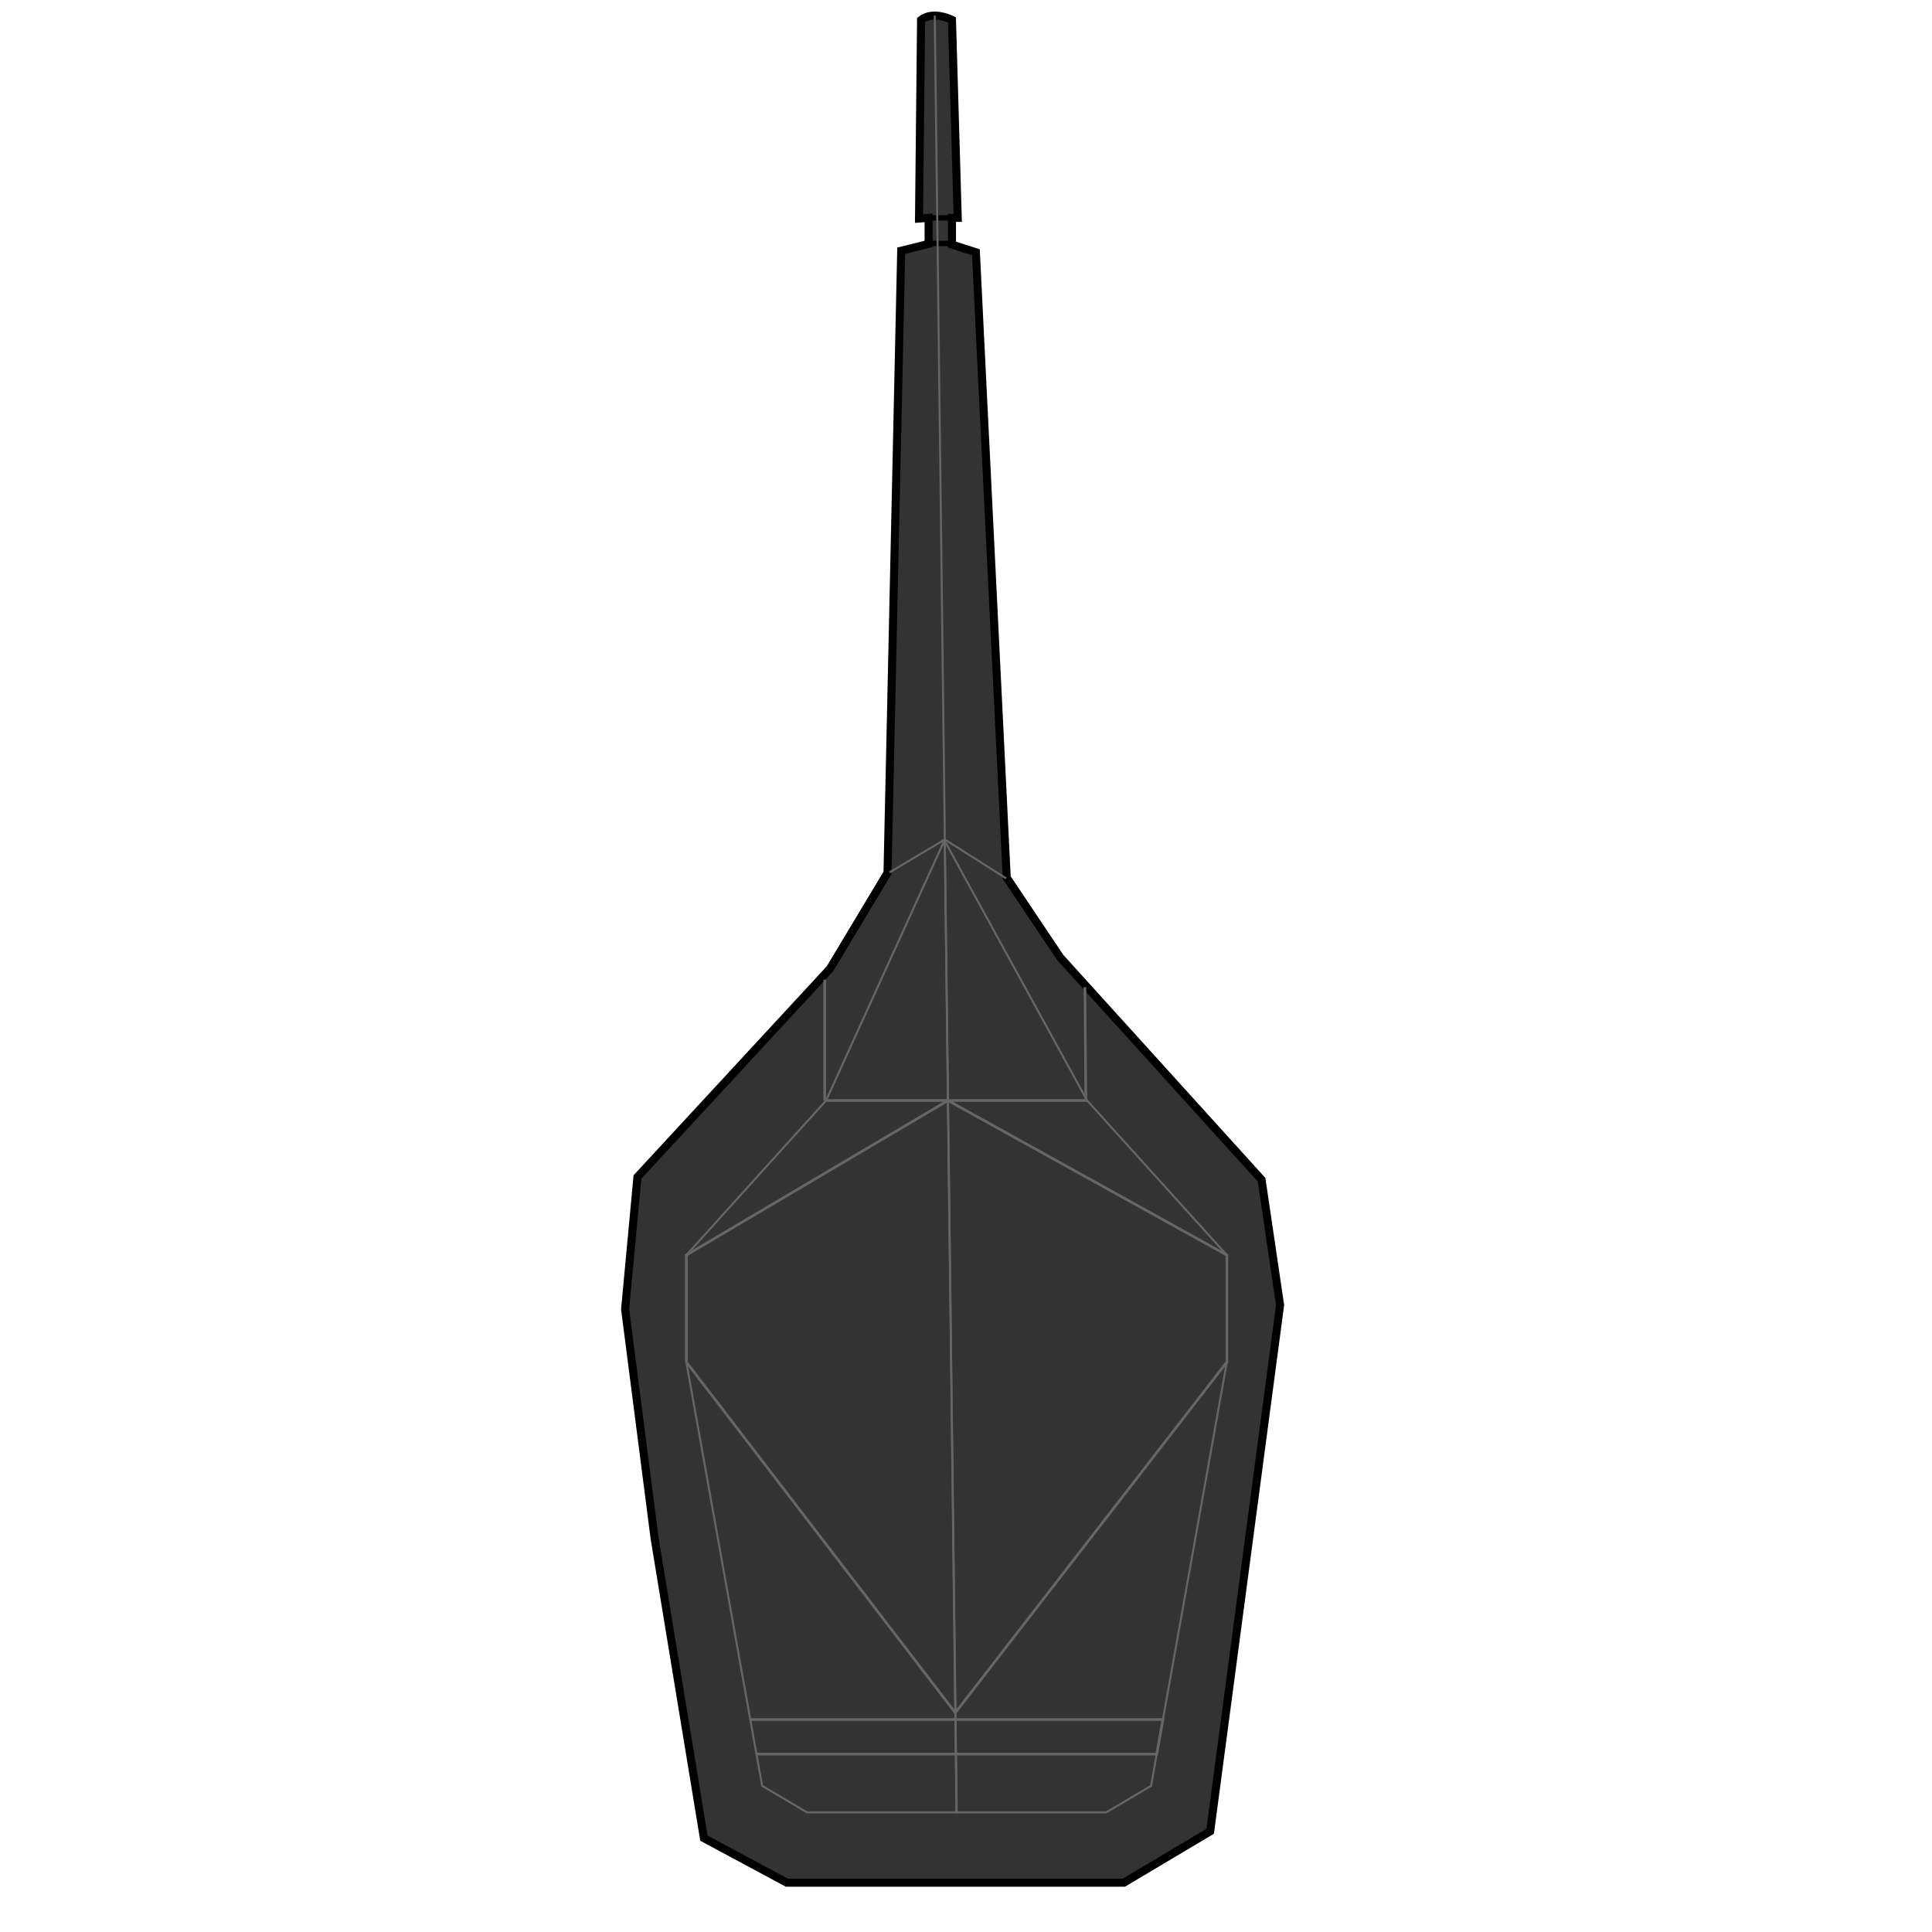
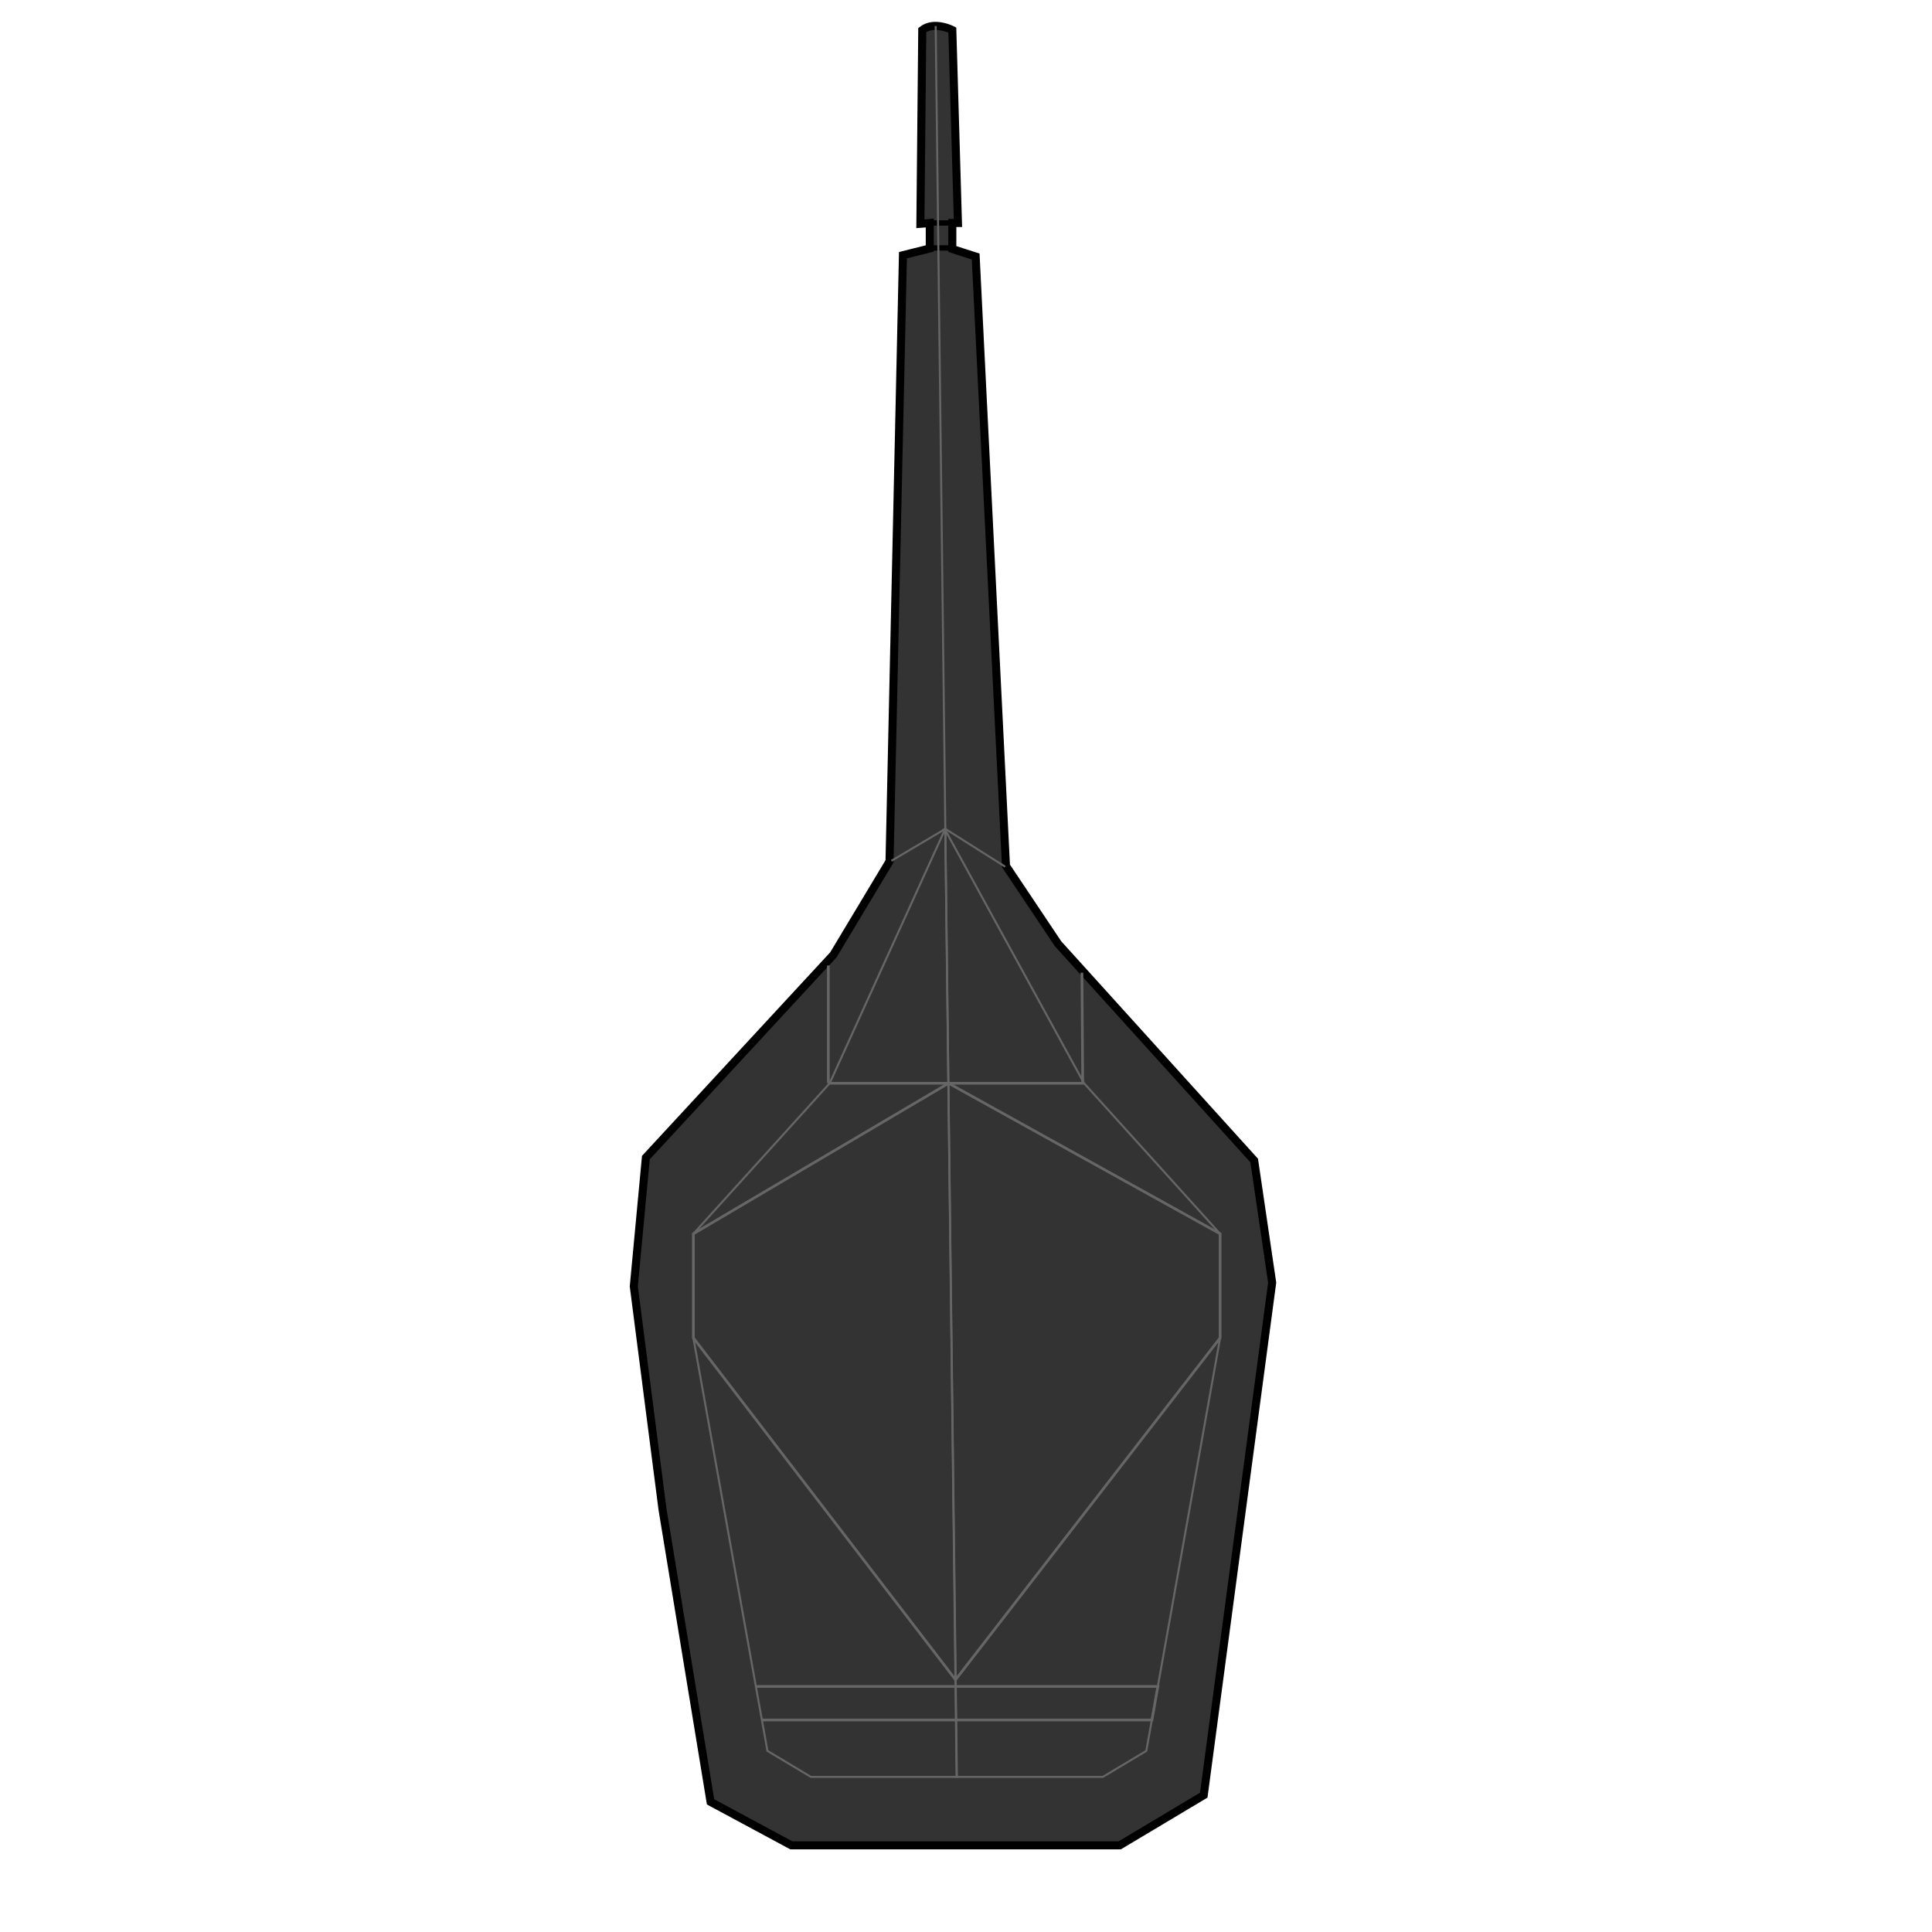
- <svg xmlns="http://www.w3.org/2000/svg" xmlns:xlink="http://www.w3.org/1999/xlink" version="1.1" id="Layer_1" x="0px" y="0px" width="720px" height="720px" viewBox="0 0 720 720" enable-background="new 0 0 720 720" xml:space="preserve">
-   <g>
-     <defs>
-       <rect id="SVGID_1_" width="720" height="720" />
-     </defs>
-     <clipPath id="SVGID_2_">
-       <use xlink:href="#SVGID_1_" overflow="visible" />
-     </clipPath>
-     <path clip-path="url(#SVGID_2_)" fill="#333333" d="M293.217,701.617h125.617l32.17-19.149l26.043-196.085l-6.894-46.724   l-75.064-82.872l-19.914-29.723l-11.49-233.053l-8.915-2.862v-9.958h0.938h1.212L354.77,7.404c0,0-6.914-3.575-11.511,0   l-0.765,74.043l2.681-0.192l0.893-0.064v9.702l-10.212,2.554l-5.107,231.829l-21.447,35.745l-71.744,77.617l-4.596,49.276   l10.979,85.276l18.382,111.83L293.217,701.617z" />
-     <path clip-path="url(#SVGID_2_)" fill="none" stroke="#000000" stroke-width="3" stroke-miterlimit="10" d="M293.217,701.617   h125.617l32.17-19.149l26.043-196.085l-6.894-46.724l-75.064-82.872l-19.914-29.723l-11.49-233.053l-8.915-2.862v-9.958h0.938   h1.212L354.77,7.404c0,0-6.914-3.575-11.511,0l-0.765,74.043l2.681-0.192l0.893-0.064v9.702l-10.212,2.554l-5.107,231.829   l-21.447,35.745l-71.744,77.617l-4.596,49.276l10.979,85.276l18.382,111.83L293.217,701.617z" />
-     <line clip-path="url(#SVGID_2_)" fill="none" stroke="#000000" stroke-width="2" stroke-miterlimit="10" x1="346.898" y1="81.191" x2="354.43" y2="81.191" />
-     <line clip-path="url(#SVGID_2_)" fill="none" stroke="#000000" stroke-width="2" stroke-miterlimit="10" x1="346.898" y1="90.724" x2="354.43" y2="90.724" />
-     <polyline clip-path="url(#SVGID_2_)" fill="none" stroke="#666666" stroke-width="0.75" stroke-miterlimit="10" points="   351.212,312.851 351.373,313.204 352.11,314.825  " />
-     <polyline clip-path="url(#SVGID_2_)" fill="none" stroke="#666666" stroke-width="0.75" stroke-miterlimit="10" points="   348.361,5.817 352.111,312.852 331.515,325.106  " />
-     <polyline clip-path="url(#SVGID_2_)" fill="none" stroke="#666666" stroke-width="0.75" stroke-miterlimit="10" points="   374.962,327.362 352.11,312.851 351.95,313.204 351.212,314.825 307.856,410.127 255.77,467.745 255.77,507.574 284.025,665.532    300.707,675.403 356.536,675.403 352.11,314.298  " />
-     <polyline clip-path="url(#SVGID_2_)" fill="none" stroke="#666666" stroke-width="0.75" stroke-miterlimit="10" points="   351.95,313.204 405.139,410.127 457.224,467.746 457.224,507.574 428.969,665.532 412.288,675.404 356.458,675.404 352.11,313.532     " />
-     <line clip-path="url(#SVGID_2_)" fill="none" stroke="#666666" stroke-miterlimit="10" x1="404.666" y1="410.127" x2="404.315" y2="367.883" />
-     <line clip-path="url(#SVGID_2_)" fill="none" stroke="#666666" stroke-miterlimit="10" x1="307.855" y1="410.127" x2="405.139" y2="410.127" />
-     <line clip-path="url(#SVGID_2_)" fill="none" stroke="#666666" stroke-miterlimit="10" x1="307.345" y1="365.106" x2="307.345" y2="410.127" />
-     <polygon clip-path="url(#SVGID_2_)" fill="none" stroke="#666666" stroke-miterlimit="10" points="353.285,410.127 255.77,467.745    255.77,507.574 356.012,638.292 457.224,507.574 457.224,467.745  " />
-     <polyline clip-path="url(#SVGID_2_)" fill="none" stroke="#666666" stroke-miterlimit="10" points="279.605,640.819    433.39,640.819 431.084,653.707 281.91,653.707  " />
+ <svg xmlns="http://www.w3.org/2000/svg" xmlns:xlink="http://www.w3.org/1999/xlink" version="1.1" x="0px" y="0px" viewBox="0 0 720 720" style="enable-background:new 0 0 720 720;" xml:space="preserve">
+   <style type="text/css">
+ 	.st0{display:none;}
+ 	.st1{display:inline;fill:#1A1A1A;}
+ 	.st2{display:inline;fill:none;stroke:#000000;stroke-miterlimit:10;}
+ 	.st3{display:inline;fill:#4D4D4D;}
+ 	.st4{display:inline;fill:#333333;}
+ 	.st5{display:inline;}
+ 	.st6{clip-path:url(#SVGID_2_);fill:#333333;}
+ 	.st7{clip-path:url(#SVGID_4_);fill:none;stroke:#000000;stroke-miterlimit:10;}
+ 	.st8{clip-path:url(#SVGID_6_);fill:none;}
+ 	.st9{clip-path:url(#SVGID_8_);fill:none;stroke:#1A1A1A;stroke-miterlimit:10;}
+ 	.st10{clip-path:url(#SVGID_10_);fill:#1A1A1A;}
+ 	.st11{clip-path:url(#SVGID_12_);fill:none;stroke:#000000;stroke-miterlimit:10;}
+ 	.st12{clip-path:url(#SVGID_14_);fill:none;stroke:#808080;stroke-miterlimit:10;}
+ 	.st13{clip-path:url(#SVGID_16_);fill:none;stroke:#808080;stroke-miterlimit:10;}
+ 	.st14{clip-path:url(#SVGID_18_);fill:none;stroke:#808080;stroke-miterlimit:10;}
+ 	.st15{clip-path:url(#SVGID_20_);fill:none;stroke:#1A1A1A;stroke-miterlimit:10;}
+ 	.st16{clip-path:url(#SVGID_22_);fill:none;}
+ 	.st17{clip-path:url(#SVGID_24_);fill:none;stroke:#808080;stroke-miterlimit:10;}
+ 	.st18{clip-path:url(#SVGID_26_);fill:none;}
+ 	.st19{clip-path:url(#SVGID_28_);fill:none;stroke:#808080;stroke-miterlimit:10;}
+ 	.st20{clip-path:url(#SVGID_30_);fill:#1A1A1A;}
+ 	.st21{clip-path:url(#SVGID_32_);fill:none;stroke:#808080;stroke-miterlimit:10;}
+ 	.st22{clip-path:url(#SVGID_34_);fill:none;}
+ 	.st23{clip-path:url(#SVGID_36_);fill:none;stroke:#808080;stroke-miterlimit:10;}
+ 	.st24{clip-path:url(#SVGID_38_);fill:none;stroke:#333333;stroke-miterlimit:10;}
+ 	.st25{clip-path:url(#SVGID_40_);fill:none;}
+ 	.st26{clip-path:url(#SVGID_42_);fill:none;stroke:#333333;stroke-miterlimit:10;}
+ 	.st27{clip-path:url(#SVGID_44_);fill:none;}
+ 	.st28{clip-path:url(#SVGID_46_);fill:none;stroke:#4D4D4D;stroke-miterlimit:10;}
+ 	.st29{clip-path:url(#SVGID_48_);fill:none;}
+ 	.st30{clip-path:url(#SVGID_50_);fill:none;stroke:#4D4D4D;stroke-miterlimit:10;}
+ 	.st31{clip-path:url(#SVGID_52_);fill:none;}
+ 	.st32{clip-path:url(#SVGID_54_);fill:none;stroke:#4D4D4D;stroke-miterlimit:10;}
+ 	.st33{clip-path:url(#SVGID_56_);fill:none;}
+ 	.st34{clip-path:url(#SVGID_58_);fill:none;stroke:#4D4D4D;stroke-miterlimit:10;}
+ 	.st35{clip-path:url(#SVGID_60_);fill:#111111;}
+ 	.st36{clip-path:url(#SVGID_62_);fill:none;stroke:#808080;stroke-miterlimit:10;}
+ 	.st37{clip-path:url(#SVGID_64_);fill:#111111;}
+ 	.st38{clip-path:url(#SVGID_66_);fill:none;stroke:#808080;stroke-miterlimit:10;}
+ 	.st39{clip-path:url(#SVGID_68_);fill:none;stroke:#000000;stroke-miterlimit:10;}
+ 	.st40{clip-path:url(#SVGID_70_);fill:#333333;}
+ 	.st41{clip-path:url(#SVGID_72_);fill:none;stroke:#000000;stroke-width:3;stroke-miterlimit:10;}
+ 	.st42{clip-path:url(#SVGID_74_);fill:none;stroke:#000000;stroke-width:2;stroke-miterlimit:10;}
+ 	.st43{clip-path:url(#SVGID_76_);fill:none;stroke:#000000;stroke-width:2;stroke-miterlimit:10;}
+ 	.st44{clip-path:url(#SVGID_78_);fill:none;stroke:#666666;stroke-width:0.75;stroke-miterlimit:10;}
+ 	.st45{clip-path:url(#SVGID_80_);fill:none;stroke:#666666;stroke-width:0.75;stroke-miterlimit:10;}
+ 	.st46{clip-path:url(#SVGID_82_);fill:none;stroke:#666666;stroke-width:0.75;stroke-miterlimit:10;}
+ 	.st47{clip-path:url(#SVGID_84_);fill:none;stroke:#666666;stroke-width:0.75;stroke-miterlimit:10;}
+ 	.st48{clip-path:url(#SVGID_86_);fill:none;stroke:#666666;stroke-miterlimit:10;}
+ 	.st49{clip-path:url(#SVGID_88_);fill:none;stroke:#666666;stroke-miterlimit:10;}
+ 	.st50{clip-path:url(#SVGID_90_);fill:none;stroke:#666666;stroke-miterlimit:10;}
+ 	.st51{clip-path:url(#SVGID_92_);fill:none;stroke:#666666;stroke-miterlimit:10;}
+ 	.st52{clip-path:url(#SVGID_94_);fill:none;stroke:#666666;stroke-miterlimit:10;}
+ </style>
+   <g id="Layer_1" class="st0">
+     <polygon class="st1" points="275.7,179.8 246.9,179.8 259.6,189.5  " />
+     <polygon class="st2" points="275.7,179.8 246.9,179.8 259.6,189.5  " />
+     <polyline class="st2" points="445.5,187 429.6,178.1 457.6,178.1 458.5,178.1  " />
+     <polyline class="st3" points="229.9,173.3 239.5,678.3 247.4,678.3 244.8,526.3 237.5,467.6 241.1,419.2 243.5,416.9 239,173.6    231,173.8  " />
+     <polyline class="st2" points="229.9,173.3 239.5,678.3 247.4,678.3 244.8,526.3 237.5,467.6 241.1,419.2 243.5,416.9 239,173.6    231,173.8  " />
+     <polyline class="st3" points="476.5,170.7 478.3,675.8 470.3,675.9 469.6,523.9 475.5,465.1 470.8,416.7 468.4,414.6 467.4,171.2    475.4,171.3  " />
+     <polyline class="st2" points="476.5,170.7 478.3,675.8 470.3,675.9 469.6,523.9 475.5,465.1 470.8,416.7 468.4,414.6 467.4,171.2    475.4,171.3  " />
+     <polyline class="st4" points="259.6,189.5 259.7,190.4 275.7,282.8 241.1,288.8 239,173.6  " />
+     <polyline class="st2" points="259.6,189.5 259.7,190.4 275.7,282.8 241.1,288.8 239,173.6  " />
+     <g class="st5">
+       <g>
+         <defs>
+           <rect id="SVGID_1_" x="9.2" y="76" width="701.6" height="701.6" />
+         </defs>
+         <clipPath id="SVGID_2_">
+           <use xlink:href="#SVGID_1_" style="overflow:visible;" />
+         </clipPath>
+         <path class="st6" d="M276.1,283.2l32,5.2l23.5-7.6l1.5-1.7l42,1l16.2,0.2h1.7l22.9,8.1l24.9,2.1l26.7-3.7c0,0,0.5-115.4,0-115.6     c-0.5-0.2-17.8,12.8-17.8,12.8l-4,3.3l-17.3-10.1l-7.4-4.2l-31.3-9.8l-75,1l-28.7,9.9l-25.8,15.1" />
+       </g>
+       <g>
+         <defs>
+           <rect id="SVGID_3_" x="9.2" y="76" width="701.6" height="701.6" />
+         </defs>
+         <clipPath id="SVGID_4_">
+           <use xlink:href="#SVGID_3_" style="overflow:visible;" />
+         </clipPath>
+         <path class="st7" d="M276.1,283.2l32,5.2l23.5-7.6l1.5-1.7l42,1l16.2,0.2h1.7l22.9,8.1l24.9,2.1l26.7-3.7c0,0,0.5-115.4,0-115.6     c-0.5-0.2-17.8,12.8-17.8,12.8l-4,3.3l-17.3-10.1l-7.4-4.2l-31.3-9.8l-75,1l-28.7,9.9l-25.8,15.1" />
+       </g>
+       <g>
+         <defs>
+           <rect id="SVGID_5_" x="9.2" y="76" width="701.6" height="701.6" />
+         </defs>
+         <clipPath id="SVGID_6_">
+           <use xlink:href="#SVGID_5_" style="overflow:visible;" />
+         </clipPath>
+         <line class="st8" x1="260.1" y1="189.2" x2="276.1" y2="283.2" />
+       </g>
+       <g>
+         <defs>
+           <rect id="SVGID_7_" x="9.2" y="76" width="701.6" height="701.6" />
+         </defs>
+         <clipPath id="SVGID_8_">
+           <use xlink:href="#SVGID_7_" style="overflow:visible;" />
+         </clipPath>
+         <line class="st9" x1="260.1" y1="189.2" x2="276.1" y2="283.2" />
+       </g>
+       <g>
+         <defs>
+           <rect id="SVGID_9_" x="9.2" y="76" width="701.6" height="701.6" />
+         </defs>
+         <clipPath id="SVGID_10_">
+           <use xlink:href="#SVGID_9_" style="overflow:visible;" />
+         </clipPath>
+         <polygon class="st10" points="459.3,177.3 451.5,182.5 445.5,187 439.9,184 428.8,177.5 444.1,177.4    " />
+       </g>
+       <g>
+         <defs>
+           <rect id="SVGID_11_" x="9.2" y="76" width="701.6" height="701.6" />
+         </defs>
+         <clipPath id="SVGID_12_">
+           <use xlink:href="#SVGID_11_" style="overflow:visible;" />
+         </clipPath>
+         <polygon class="st11" points="459.3,177.3 451.5,182.5 445.5,187 439.9,184 428.8,177.5 444.1,177.4    " />
+       </g>
+       <g>
+         <defs>
+           <rect id="SVGID_13_" x="9.2" y="76" width="701.6" height="701.6" />
+         </defs>
+         <clipPath id="SVGID_14_">
+           <use xlink:href="#SVGID_13_" style="overflow:visible;" />
+         </clipPath>
+         <polyline class="st12" points="314.6,164.2 333,279.1 391.2,280.3 415.9,288.4 420.9,173    " />
+       </g>
+       <g>
+         <defs>
+           <rect id="SVGID_15_" x="9.2" y="76" width="701.6" height="701.6" />
+         </defs>
+         <clipPath id="SVGID_16_">
+           <use xlink:href="#SVGID_15_" style="overflow:visible;" />
+         </clipPath>
+         <line class="st13" x1="389.6" y1="163.3" x2="393" y2="280.3" />
+       </g>
+       <g>
+         <defs>
+           <rect id="SVGID_17_" x="9.2" y="76" width="701.6" height="701.6" />
+         </defs>
+         <clipPath id="SVGID_18_">
+           <use xlink:href="#SVGID_17_" style="overflow:visible;" />
+         </clipPath>
+         <line class="st14" x1="309.1" y1="288.1" x2="285.3" y2="174.5" />
+       </g>
+       <g>
+         <defs>
+           <rect id="SVGID_19_" x="9.2" y="76" width="701.6" height="701.6" />
+         </defs>
+         <clipPath id="SVGID_20_">
+           <use xlink:href="#SVGID_19_" style="overflow:visible;" />
+         </clipPath>
+         <line class="st15" x1="440.8" y1="289.8" x2="445.5" y2="187" />
+       </g>
+       <g>
+         <defs>
+           <rect id="SVGID_21_" x="9.2" y="76" width="701.6" height="701.6" />
+         </defs>
+         <clipPath id="SVGID_22_">
+           <use xlink:href="#SVGID_21_" style="overflow:visible;" />
+         </clipPath>
+         <line class="st16" x1="443" y1="675.3" x2="443" y2="676.4" />
+       </g>
+       <g>
+         <defs>
+           <rect id="SVGID_23_" x="9.2" y="76" width="701.6" height="701.6" />
+         </defs>
+         <clipPath id="SVGID_24_">
+           <use xlink:href="#SVGID_23_" style="overflow:visible;" />
+         </clipPath>
+         <line class="st17" x1="443" y1="675.3" x2="443" y2="676.4" />
+       </g>
+       <g>
+         <defs>
+           <rect id="SVGID_25_" x="9.2" y="76" width="701.6" height="701.6" />
+         </defs>
+         <clipPath id="SVGID_26_">
+           <use xlink:href="#SVGID_25_" style="overflow:visible;" />
+         </clipPath>
+         <line class="st18" x1="440.8" y1="293.3" x2="443" y2="672.4" />
+       </g>
+       <g>
+         <defs>
+           <rect id="SVGID_27_" x="9.2" y="76" width="701.6" height="701.6" />
+         </defs>
+         <clipPath id="SVGID_28_">
+           <use xlink:href="#SVGID_27_" style="overflow:visible;" />
+         </clipPath>
+         <line class="st19" x1="440.8" y1="293.3" x2="443" y2="672.4" />
+       </g>
+       <g>
+         <defs>
+           <rect id="SVGID_29_" x="9.2" y="76" width="701.6" height="701.6" />
+         </defs>
+         <clipPath id="SVGID_30_">
+           <use xlink:href="#SVGID_29_" style="overflow:visible;" />
+         </clipPath>
+         <polyline class="st20" points="440.8,290.5 415.9,288.4 391.2,280.3 334.2,279.2 309.1,288.1 276.1,283.2 241.1,288.8      243.5,416.9 241.1,419.2 237.5,467.6 244.8,526.3 247.4,678.3 304.5,678.4 306.7,672.9 409.2,672.9 411.2,676.9 470.3,675.9      469.6,523.9 475.5,465.1 470.8,416.7 468.4,414.6 467.4,286.8 440.8,290.5 440.8,293.3    " />
+       </g>
+       <g>
+         <defs>
+           <rect id="SVGID_31_" x="9.2" y="76" width="701.6" height="701.6" />
+         </defs>
+         <clipPath id="SVGID_32_">
+           <use xlink:href="#SVGID_31_" style="overflow:visible;" />
+         </clipPath>
+         <polyline class="st21" points="440.8,290.5 415.9,288.4 391.2,280.3 334.2,279.2 309.1,288.1 276.1,283.2 241.1,288.8      243.5,416.9 241.1,419.2 237.5,467.6 244.8,526.3 247.4,678.3 304.5,678.4 306.7,672.9 409.2,672.9 411.2,676.9 470.3,675.9      469.6,523.9 475.5,465.1 470.8,416.7 468.4,414.6 467.4,286.8 440.8,290.5 440.8,293.3    " />
+       </g>
+       <g>
+         <defs>
+           <rect id="SVGID_33_" x="9.2" y="76" width="701.6" height="701.6" />
+         </defs>
+         <clipPath id="SVGID_34_">
+           <use xlink:href="#SVGID_33_" style="overflow:visible;" />
+         </clipPath>
+         <line class="st22" x1="440.8" y1="289.8" x2="440.8" y2="290.5" />
+       </g>
+       <g>
+         <defs>
+           <rect id="SVGID_35_" x="9.2" y="76" width="701.6" height="701.6" />
+         </defs>
+         <clipPath id="SVGID_36_">
+           <use xlink:href="#SVGID_35_" style="overflow:visible;" />
+         </clipPath>
+         <line class="st23" x1="440.8" y1="289.8" x2="440.8" y2="290.5" />
+       </g>
+       <g>
+         <defs>
+           <rect id="SVGID_37_" x="9.2" y="76" width="701.6" height="701.6" />
+         </defs>
+         <clipPath id="SVGID_38_">
+           <use xlink:href="#SVGID_37_" style="overflow:visible;" />
+         </clipPath>
+         <line class="st24" x1="275.5" y1="283.7" x2="275.5" y2="678.4" />
+       </g>
+       <g>
+         <defs>
+           <rect id="SVGID_39_" x="9.2" y="76" width="701.6" height="701.6" />
+         </defs>
+         <clipPath id="SVGID_40_">
+           <use xlink:href="#SVGID_39_" style="overflow:visible;" />
+         </clipPath>
+       </g>
+       <g>
+         <defs>
+           <rect id="SVGID_41_" x="9.2" y="76" width="701.6" height="701.6" />
+         </defs>
+         <clipPath id="SVGID_42_">
+           <use xlink:href="#SVGID_41_" style="overflow:visible;" />
+         </clipPath>
+         <line class="st26" x1="440.7" y1="290.8" x2="440.7" y2="675.9" />
+       </g>
+       <g>
+         <defs>
+           <rect id="SVGID_43_" x="9.2" y="76" width="701.6" height="701.6" />
+         </defs>
+         <clipPath id="SVGID_44_">
+           <use xlink:href="#SVGID_43_" style="overflow:visible;" />
+         </clipPath>
+         <line class="st27" x1="308.4" y1="288.1" x2="306.3" y2="672.9" />
+       </g>
+       <g>
+         <defs>
+           <rect id="SVGID_45_" x="9.2" y="76" width="701.6" height="701.6" />
+         </defs>
+         <clipPath id="SVGID_46_">
+           <use xlink:href="#SVGID_45_" style="overflow:visible;" />
+         </clipPath>
+         <line class="st28" x1="308.4" y1="288.1" x2="306.3" y2="672.9" />
+       </g>
+       <g>
+         <defs>
+           <rect id="SVGID_47_" x="9.2" y="76" width="701.6" height="701.6" />
+         </defs>
+         <clipPath id="SVGID_48_">
+           <use xlink:href="#SVGID_47_" style="overflow:visible;" />
+         </clipPath>
+         <line class="st29" x1="333.8" y1="278.5" x2="331.6" y2="675.2" />
+       </g>
+       <g>
+         <defs>
+           <rect id="SVGID_49_" x="9.2" y="76" width="701.6" height="701.6" />
+         </defs>
+         <clipPath id="SVGID_50_">
+           <use xlink:href="#SVGID_49_" style="overflow:visible;" />
+         </clipPath>
+         <line class="st30" x1="333.8" y1="278.5" x2="331.6" y2="675.2" />
+       </g>
+       <g>
+         <defs>
+           <rect id="SVGID_51_" x="9.2" y="76" width="701.6" height="701.6" />
+         </defs>
+         <clipPath id="SVGID_52_">
+           <use xlink:href="#SVGID_51_" style="overflow:visible;" />
+         </clipPath>
+         <line class="st31" x1="390.4" y1="280.3" x2="388.2" y2="675.2" />
+       </g>
+       <g>
+         <defs>
+           <rect id="SVGID_53_" x="9.2" y="76" width="701.6" height="701.6" />
+         </defs>
+         <clipPath id="SVGID_54_">
+           <use xlink:href="#SVGID_53_" style="overflow:visible;" />
+         </clipPath>
+         <line class="st32" x1="390.4" y1="280.3" x2="388.2" y2="675.2" />
+       </g>
+       <g>
+         <defs>
+           <rect id="SVGID_55_" x="9.2" y="76" width="701.6" height="701.6" />
+         </defs>
+         <clipPath id="SVGID_56_">
+           <use xlink:href="#SVGID_55_" style="overflow:visible;" />
+         </clipPath>
+         <line class="st33" x1="412.1" y1="288.1" x2="410" y2="672.9" />
+       </g>
+       <g>
+         <defs>
+           <rect id="SVGID_57_" x="9.2" y="76" width="701.6" height="701.6" />
+         </defs>
+         <clipPath id="SVGID_58_">
+           <use xlink:href="#SVGID_57_" style="overflow:visible;" />
+         </clipPath>
+         <line class="st34" x1="412.1" y1="288.1" x2="410" y2="672.9" />
+       </g>
+       <g>
+         <defs>
+           <rect id="SVGID_59_" x="9.2" y="76" width="701.6" height="701.6" />
+         </defs>
+         <clipPath id="SVGID_60_">
+           <use xlink:href="#SVGID_59_" style="overflow:visible;" />
+         </clipPath>
+         <polyline class="st35" points="476.8,171.5 492.8,222.8 500.9,651.3 478.3,675.8    " />
+       </g>
+       <g>
+         <defs>
+           <rect id="SVGID_61_" x="9.2" y="76" width="701.6" height="701.6" />
+         </defs>
+         <clipPath id="SVGID_62_">
+           <use xlink:href="#SVGID_61_" style="overflow:visible;" />
+         </clipPath>
+         <polyline class="st36" points="476.8,171.5 492.8,222.8 500.9,651.3 478.3,675.8    " />
+       </g>
+       <g>
+         <defs>
+           <rect id="SVGID_63_" x="9.2" y="76" width="701.6" height="701.6" />
+         </defs>
+         <clipPath id="SVGID_64_">
+           <use xlink:href="#SVGID_63_" style="overflow:visible;" />
+         </clipPath>
+         <polyline class="st37" points="228.3,175.8 212.7,227.2 215.1,656 239.5,677.7    " />
+       </g>
+       <g>
+         <defs>
+           <rect id="SVGID_65_" x="9.2" y="76" width="701.6" height="701.6" />
+         </defs>
+         <clipPath id="SVGID_66_">
+           <use xlink:href="#SVGID_65_" style="overflow:visible;" />
+         </clipPath>
+         <polyline class="st38" points="228.3,175.8 212.7,227.2 215.1,656 239.5,677.7    " />
+       </g>
+       <g>
+         <defs>
+           <rect id="SVGID_67_" x="9.2" y="76" width="701.6" height="701.6" />
+         </defs>
+         <clipPath id="SVGID_68_">
+           <use xlink:href="#SVGID_67_" style="overflow:visible;" />
+         </clipPath>
+         <polygon class="st39" points="213.2,226 228.5,173.6 238.5,173.6 259,189.1 259.7,189.4 284.6,174.5 314.3,164.3 389.8,163.3      420.7,172.9 445.6,187 467.1,171 476.9,171 492.6,222.5 500.9,651.3 477.5,676.3 470.1,676.3 411.5,676.3 409.3,673 306.8,673      304.8,678.3 240.1,678.3 214.9,655.7    " />
+       </g>
+     </g>
+   </g>
+   <g id="Layer_2">
+     <g>
+       <g>
+         <defs>
+           <rect id="SVGID_69_" x="9.2" y="4" width="701.6" height="701.6" />
+         </defs>
+         <clipPath id="SVGID_70_">
+           <use xlink:href="#SVGID_69_" style="overflow:visible;" />
+         </clipPath>
+         <path class="st40" d="M294.9,687.7h122.4l31.3-18.7L474.1,478l-6.7-45.5l-73.1-80.8l-19.4-29L363.6,95.6l-8.7-2.8v-9.7h0.9h1.2     l-2.1-71.9c0,0-6.7-3.5-11.2,0l-0.7,72.2l2.6-0.2l0.9-0.1v9.5l-10,2.5l-5,225.9l-20.9,34.8l-69.9,75.6l-4.5,48l10.7,83.1     l17.9,109L294.9,687.7z" />
+       </g>
+       <g>
+         <defs>
+           <rect id="SVGID_71_" x="9.2" y="4" width="701.6" height="701.6" />
+         </defs>
+         <clipPath id="SVGID_72_">
+           <use xlink:href="#SVGID_71_" style="overflow:visible;" />
+         </clipPath>
+         <path class="st41" d="M294.9,687.7h122.4l31.3-18.7L474.1,478l-6.7-45.5l-73.1-80.8l-19.4-29L363.6,95.6l-8.7-2.8v-9.7h0.9h1.2     l-2.1-71.9c0,0-6.7-3.5-11.2,0l-0.7,72.2l2.6-0.2l0.9-0.1v9.5l-10,2.5l-5,225.9l-20.9,34.8l-69.9,75.6l-4.5,48l10.7,83.1     l17.9,109L294.9,687.7z" />
+       </g>
+       <g>
+         <defs>
+           <rect id="SVGID_73_" x="9.2" y="4" width="701.6" height="701.6" />
+         </defs>
+         <clipPath id="SVGID_74_">
+           <use xlink:href="#SVGID_73_" style="overflow:visible;" />
+         </clipPath>
+         <line class="st42" x1="347.2" y1="83.1" x2="354.6" y2="83.1" />
+       </g>
+       <g>
+         <defs>
+           <rect id="SVGID_75_" x="9.2" y="4" width="701.6" height="701.6" />
+         </defs>
+         <clipPath id="SVGID_76_">
+           <use xlink:href="#SVGID_75_" style="overflow:visible;" />
+         </clipPath>
+         <line class="st43" x1="347.2" y1="92.4" x2="354.6" y2="92.4" />
+       </g>
+       <g>
+         <defs>
+           <rect id="SVGID_77_" x="9.2" y="4" width="701.6" height="701.6" />
+         </defs>
+         <clipPath id="SVGID_78_">
+           <use xlink:href="#SVGID_77_" style="overflow:visible;" />
+         </clipPath>
+         <polyline class="st44" points="351.4,308.9 351.6,309.2 352.3,310.8    " />
+       </g>
+       <g>
+         <defs>
+           <rect id="SVGID_79_" x="9.2" y="4" width="701.6" height="701.6" />
+         </defs>
+         <clipPath id="SVGID_80_">
+           <use xlink:href="#SVGID_79_" style="overflow:visible;" />
+         </clipPath>
+         <polyline class="st45" points="348.7,9.7 352.3,308.9 332.2,320.8    " />
+       </g>
+       <g>
+         <defs>
+           <rect id="SVGID_81_" x="9.2" y="4" width="701.6" height="701.6" />
+         </defs>
+         <clipPath id="SVGID_82_">
+           <use xlink:href="#SVGID_81_" style="overflow:visible;" />
+         </clipPath>
+         <polyline class="st46" points="374.6,323 352.3,308.9 352.2,309.2 351.4,310.8 309.2,403.7 258.4,459.8 258.4,498.6 286,652.5      302.2,662.2 356.6,662.2 352.3,310.3    " />
+       </g>
+       <g>
+         <defs>
+           <rect id="SVGID_83_" x="9.2" y="4" width="701.6" height="701.6" />
+         </defs>
+         <clipPath id="SVGID_84_">
+           <use xlink:href="#SVGID_83_" style="overflow:visible;" />
+         </clipPath>
+         <polyline class="st47" points="352.2,309.2 404,403.7 454.7,459.8 454.7,498.6 427.2,652.5 411,662.2 356.5,662.2 352.3,309.5         " />
+       </g>
+       <g>
+         <defs>
+           <rect id="SVGID_85_" x="9.2" y="4" width="701.6" height="701.6" />
+         </defs>
+         <clipPath id="SVGID_86_">
+           <use xlink:href="#SVGID_85_" style="overflow:visible;" />
+         </clipPath>
+         <line class="st48" x1="403.5" y1="403.7" x2="403.2" y2="362.5" />
+       </g>
+       <g>
+         <defs>
+           <rect id="SVGID_87_" x="9.2" y="4" width="701.6" height="701.6" />
+         </defs>
+         <clipPath id="SVGID_88_">
+           <use xlink:href="#SVGID_87_" style="overflow:visible;" />
+         </clipPath>
+         <line class="st49" x1="309.2" y1="403.7" x2="404" y2="403.7" />
+       </g>
+       <g>
+         <defs>
+           <rect id="SVGID_89_" x="9.2" y="4" width="701.6" height="701.6" />
+         </defs>
+         <clipPath id="SVGID_90_">
+           <use xlink:href="#SVGID_89_" style="overflow:visible;" />
+         </clipPath>
+         <line class="st50" x1="308.7" y1="359.8" x2="308.7" y2="403.7" />
+       </g>
+       <g>
+         <defs>
+           <rect id="SVGID_91_" x="9.2" y="4" width="701.6" height="701.6" />
+         </defs>
+         <clipPath id="SVGID_92_">
+           <use xlink:href="#SVGID_91_" style="overflow:visible;" />
+         </clipPath>
+         <polygon class="st51" points="353.5,403.7 258.4,459.8 258.4,498.6 356.1,626 454.7,498.6 454.7,459.8    " />
+       </g>
+       <g>
+         <defs>
+           <rect id="SVGID_93_" x="9.2" y="4" width="701.6" height="701.6" />
+         </defs>
+         <clipPath id="SVGID_94_">
+           <use xlink:href="#SVGID_93_" style="overflow:visible;" />
+         </clipPath>
+         <polyline class="st52" points="281.7,628.5 431.5,628.5 429.3,641 283.9,641    " />
+       </g>
+     </g>
  </g>
</svg>
